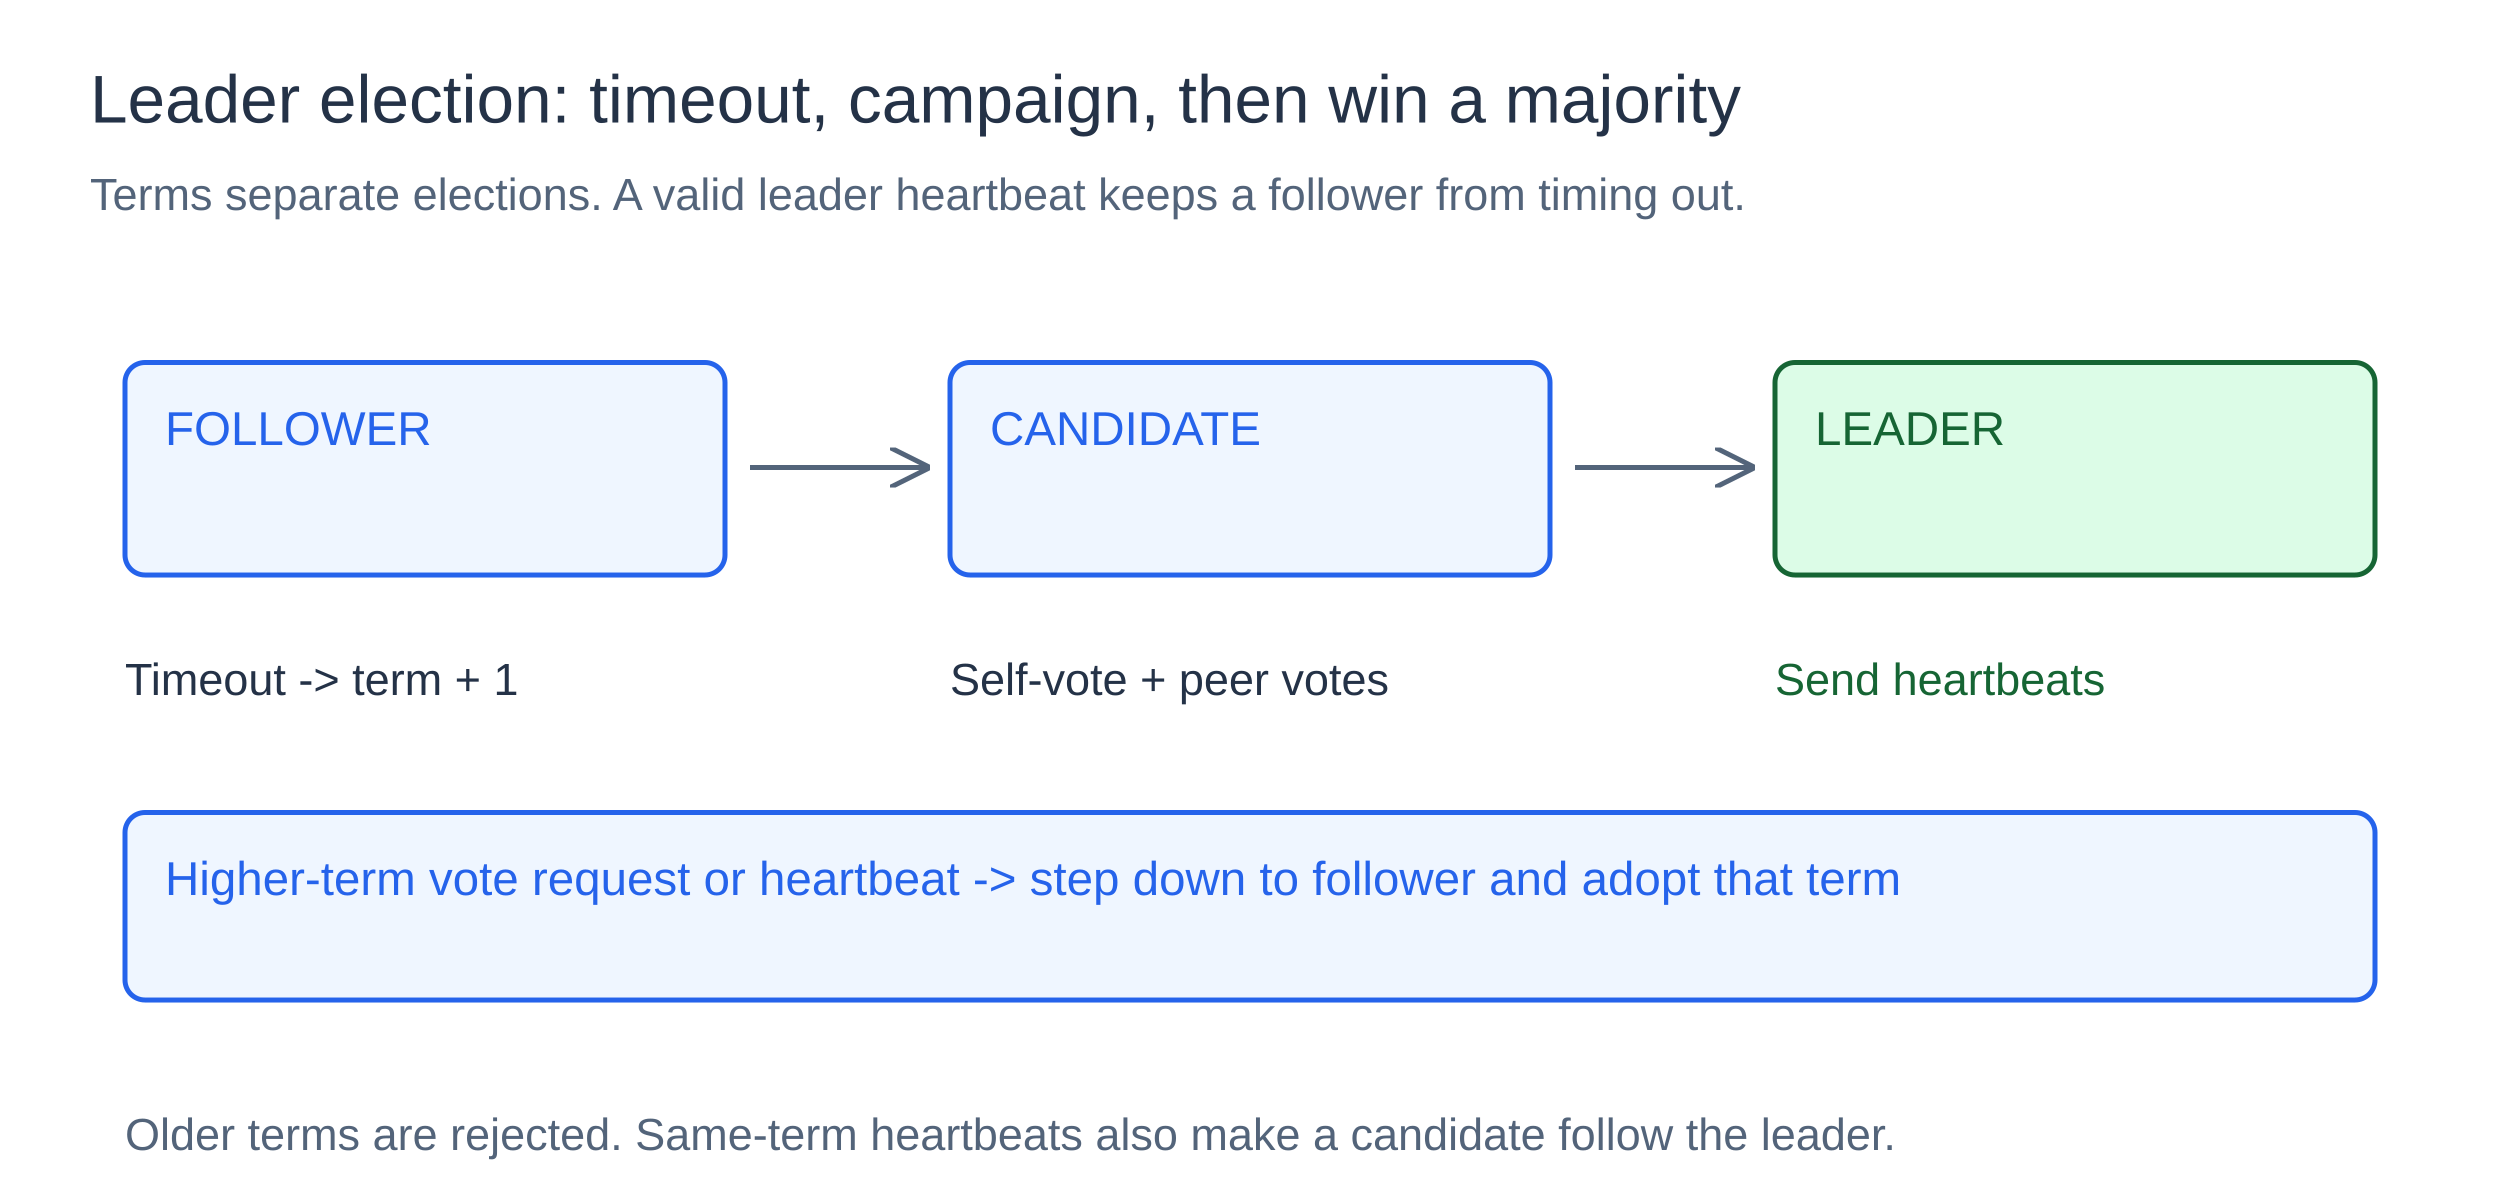
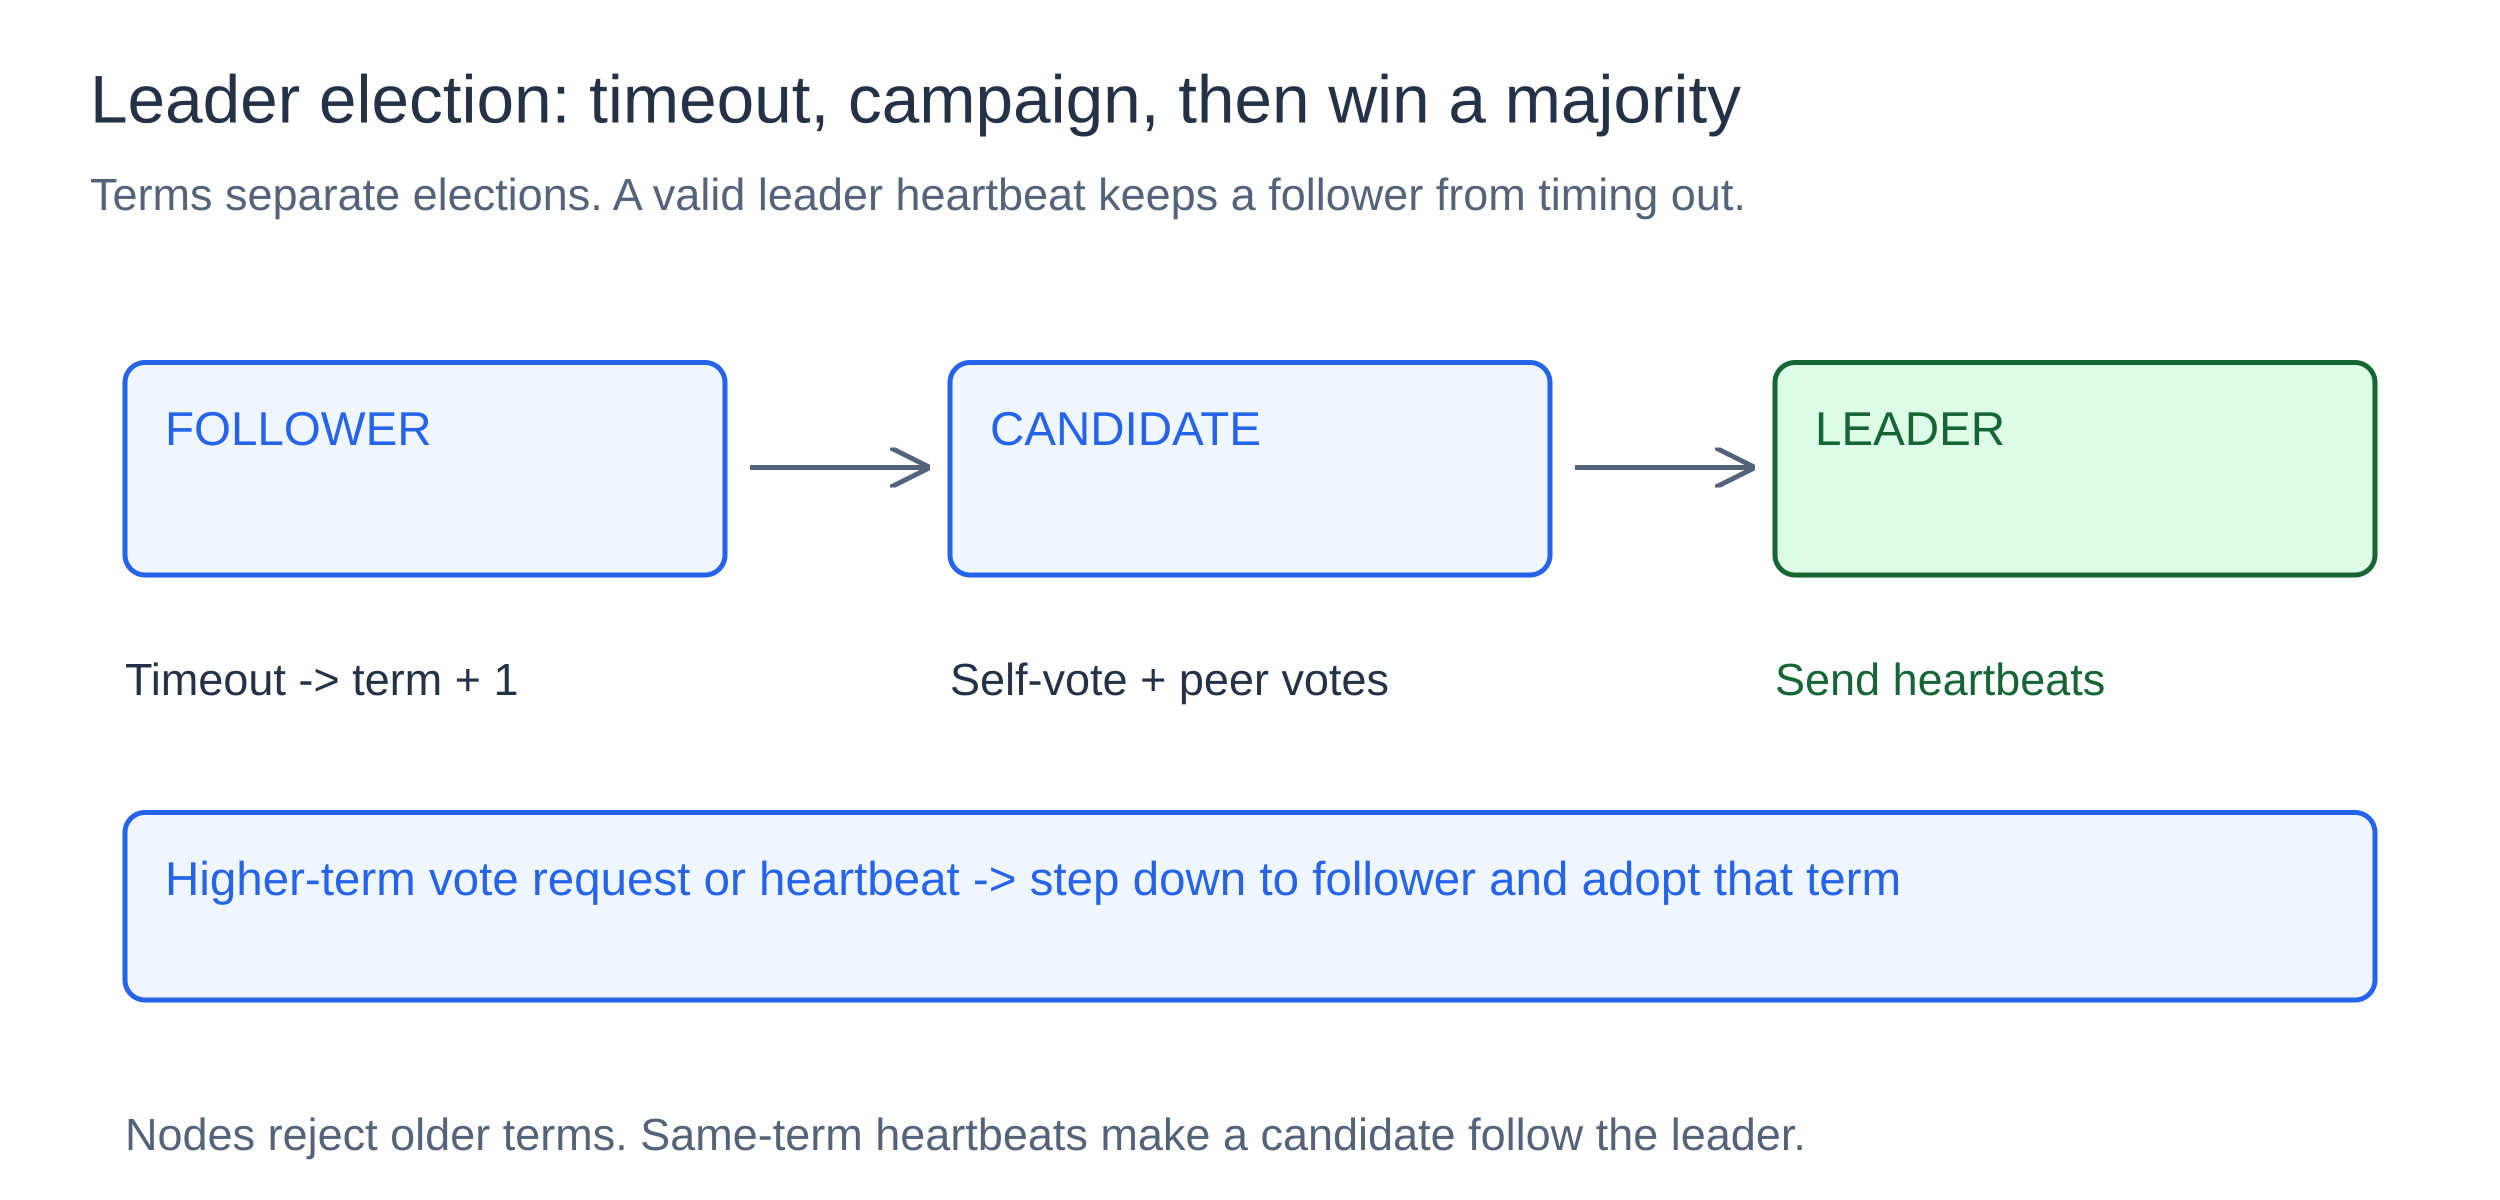
<svg xmlns="http://www.w3.org/2000/svg" width="1000" height="480" viewBox="0 0 1000 480" role="img" aria-labelledby="title desc">
  <defs>
    <marker id="arrow" markerWidth="8" markerHeight="8" refX="7" refY="4" orient="auto">
      <path d="M 0 0 L 8 4 L 0 8" fill="none" stroke="#53647a" />
    </marker>
  </defs>
  <rect width="1000" height="480" fill="#fff" />
  <text x="36" y="49" font-family="Arial, Helvetica, sans-serif" font-size="27" fill="#243247">Leader election: timeout, campaign, then win a majority</text>
  <text x="36" y="84" font-family="Arial, Helvetica, sans-serif" font-size="18" fill="#53647a">Terms separate elections. A valid leader heartbeat keeps a follower from timing out.</text>
  <rect x="50" y="145" width="240" height="85" rx="8" fill="#eff6ff" stroke="#2563eb" stroke-width="2" />
  <text x="66" y="178" font-family="Arial, Helvetica, sans-serif" font-size="19" fill="#2563eb">FOLLOWER</text>
  <rect x="380" y="145" width="240" height="85" rx="8" fill="#eff6ff" stroke="#2563eb" stroke-width="2" />
  <text x="396" y="178" font-family="Arial, Helvetica, sans-serif" font-size="19" fill="#2563eb">CANDIDATE</text>
  <rect x="710" y="145" width="240" height="85" rx="8" fill="#dcfce7" stroke="#166534" stroke-width="2" />
  <text x="726" y="178" font-family="Arial, Helvetica, sans-serif" font-size="19" fill="#166534">LEADER</text>
  <path d="M 300 187 L 370 187" fill="none" stroke="#53647a" stroke-width="2" marker-end="url(#arrow)" />
  <path d="M 630 187 L 700 187" fill="none" stroke="#53647a" stroke-width="2" marker-end="url(#arrow)" />
  <text x="50" y="278" font-family="Arial, Helvetica, sans-serif" font-size="18" fill="#243247">Timeout -&gt; term + 1</text>
  <text x="380" y="278" font-family="Arial, Helvetica, sans-serif" font-size="18" fill="#243247">Self-vote + peer votes</text>
  <text x="710" y="278" font-family="Arial, Helvetica, sans-serif" font-size="18" fill="#166534">Send heartbeats</text>
  <rect x="50" y="325" width="900" height="75" rx="8" fill="#eff6ff" stroke="#2563eb" stroke-width="2" />
  <text x="66" y="358" font-family="Arial, Helvetica, sans-serif" font-size="19" fill="#2563eb">Higher-term vote request or heartbeat -&gt; step down to follower and adopt that term</text>
-   <text x="50" y="460" font-family="Arial, Helvetica, sans-serif" font-size="18" fill="#53647a">Older terms are rejected. Same-term heartbeats also make a candidate follow the leader.</text>
+   <text x="50" y="460" font-family="Arial, Helvetica, sans-serif" font-size="18" fill="#53647a">Nodes reject older terms. Same-term heartbeats make a candidate follow the leader.</text>
</svg>
